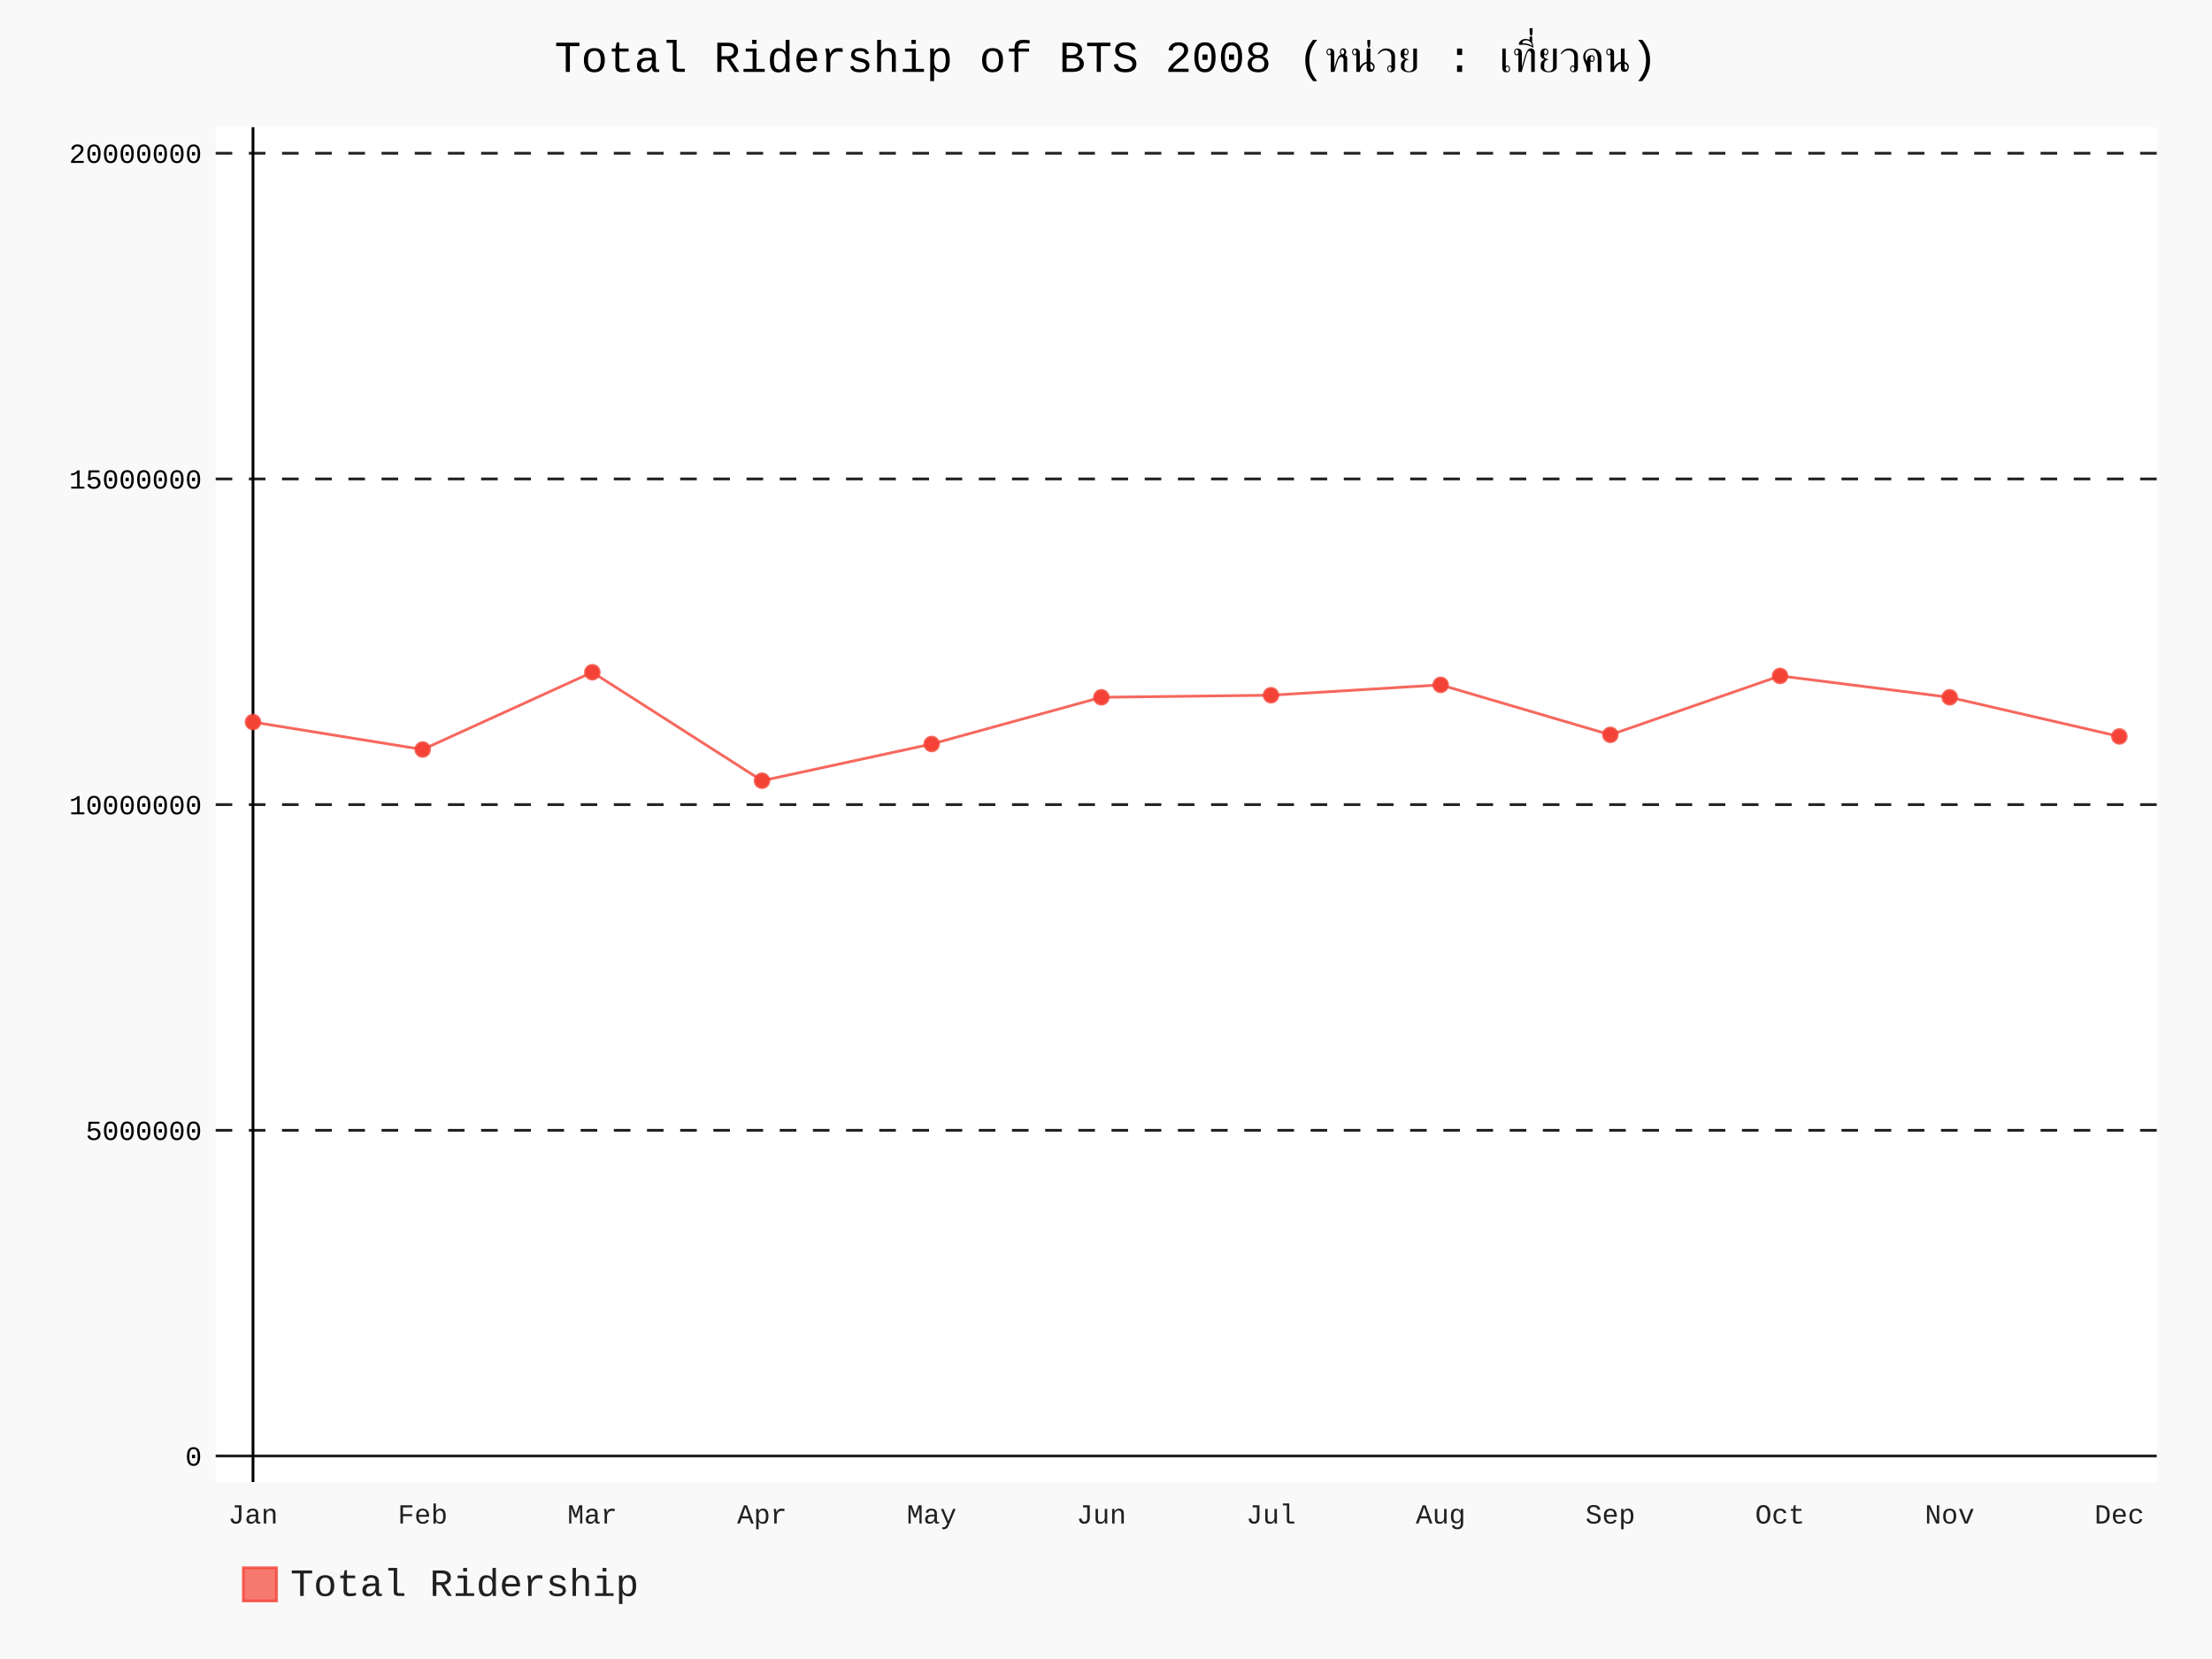
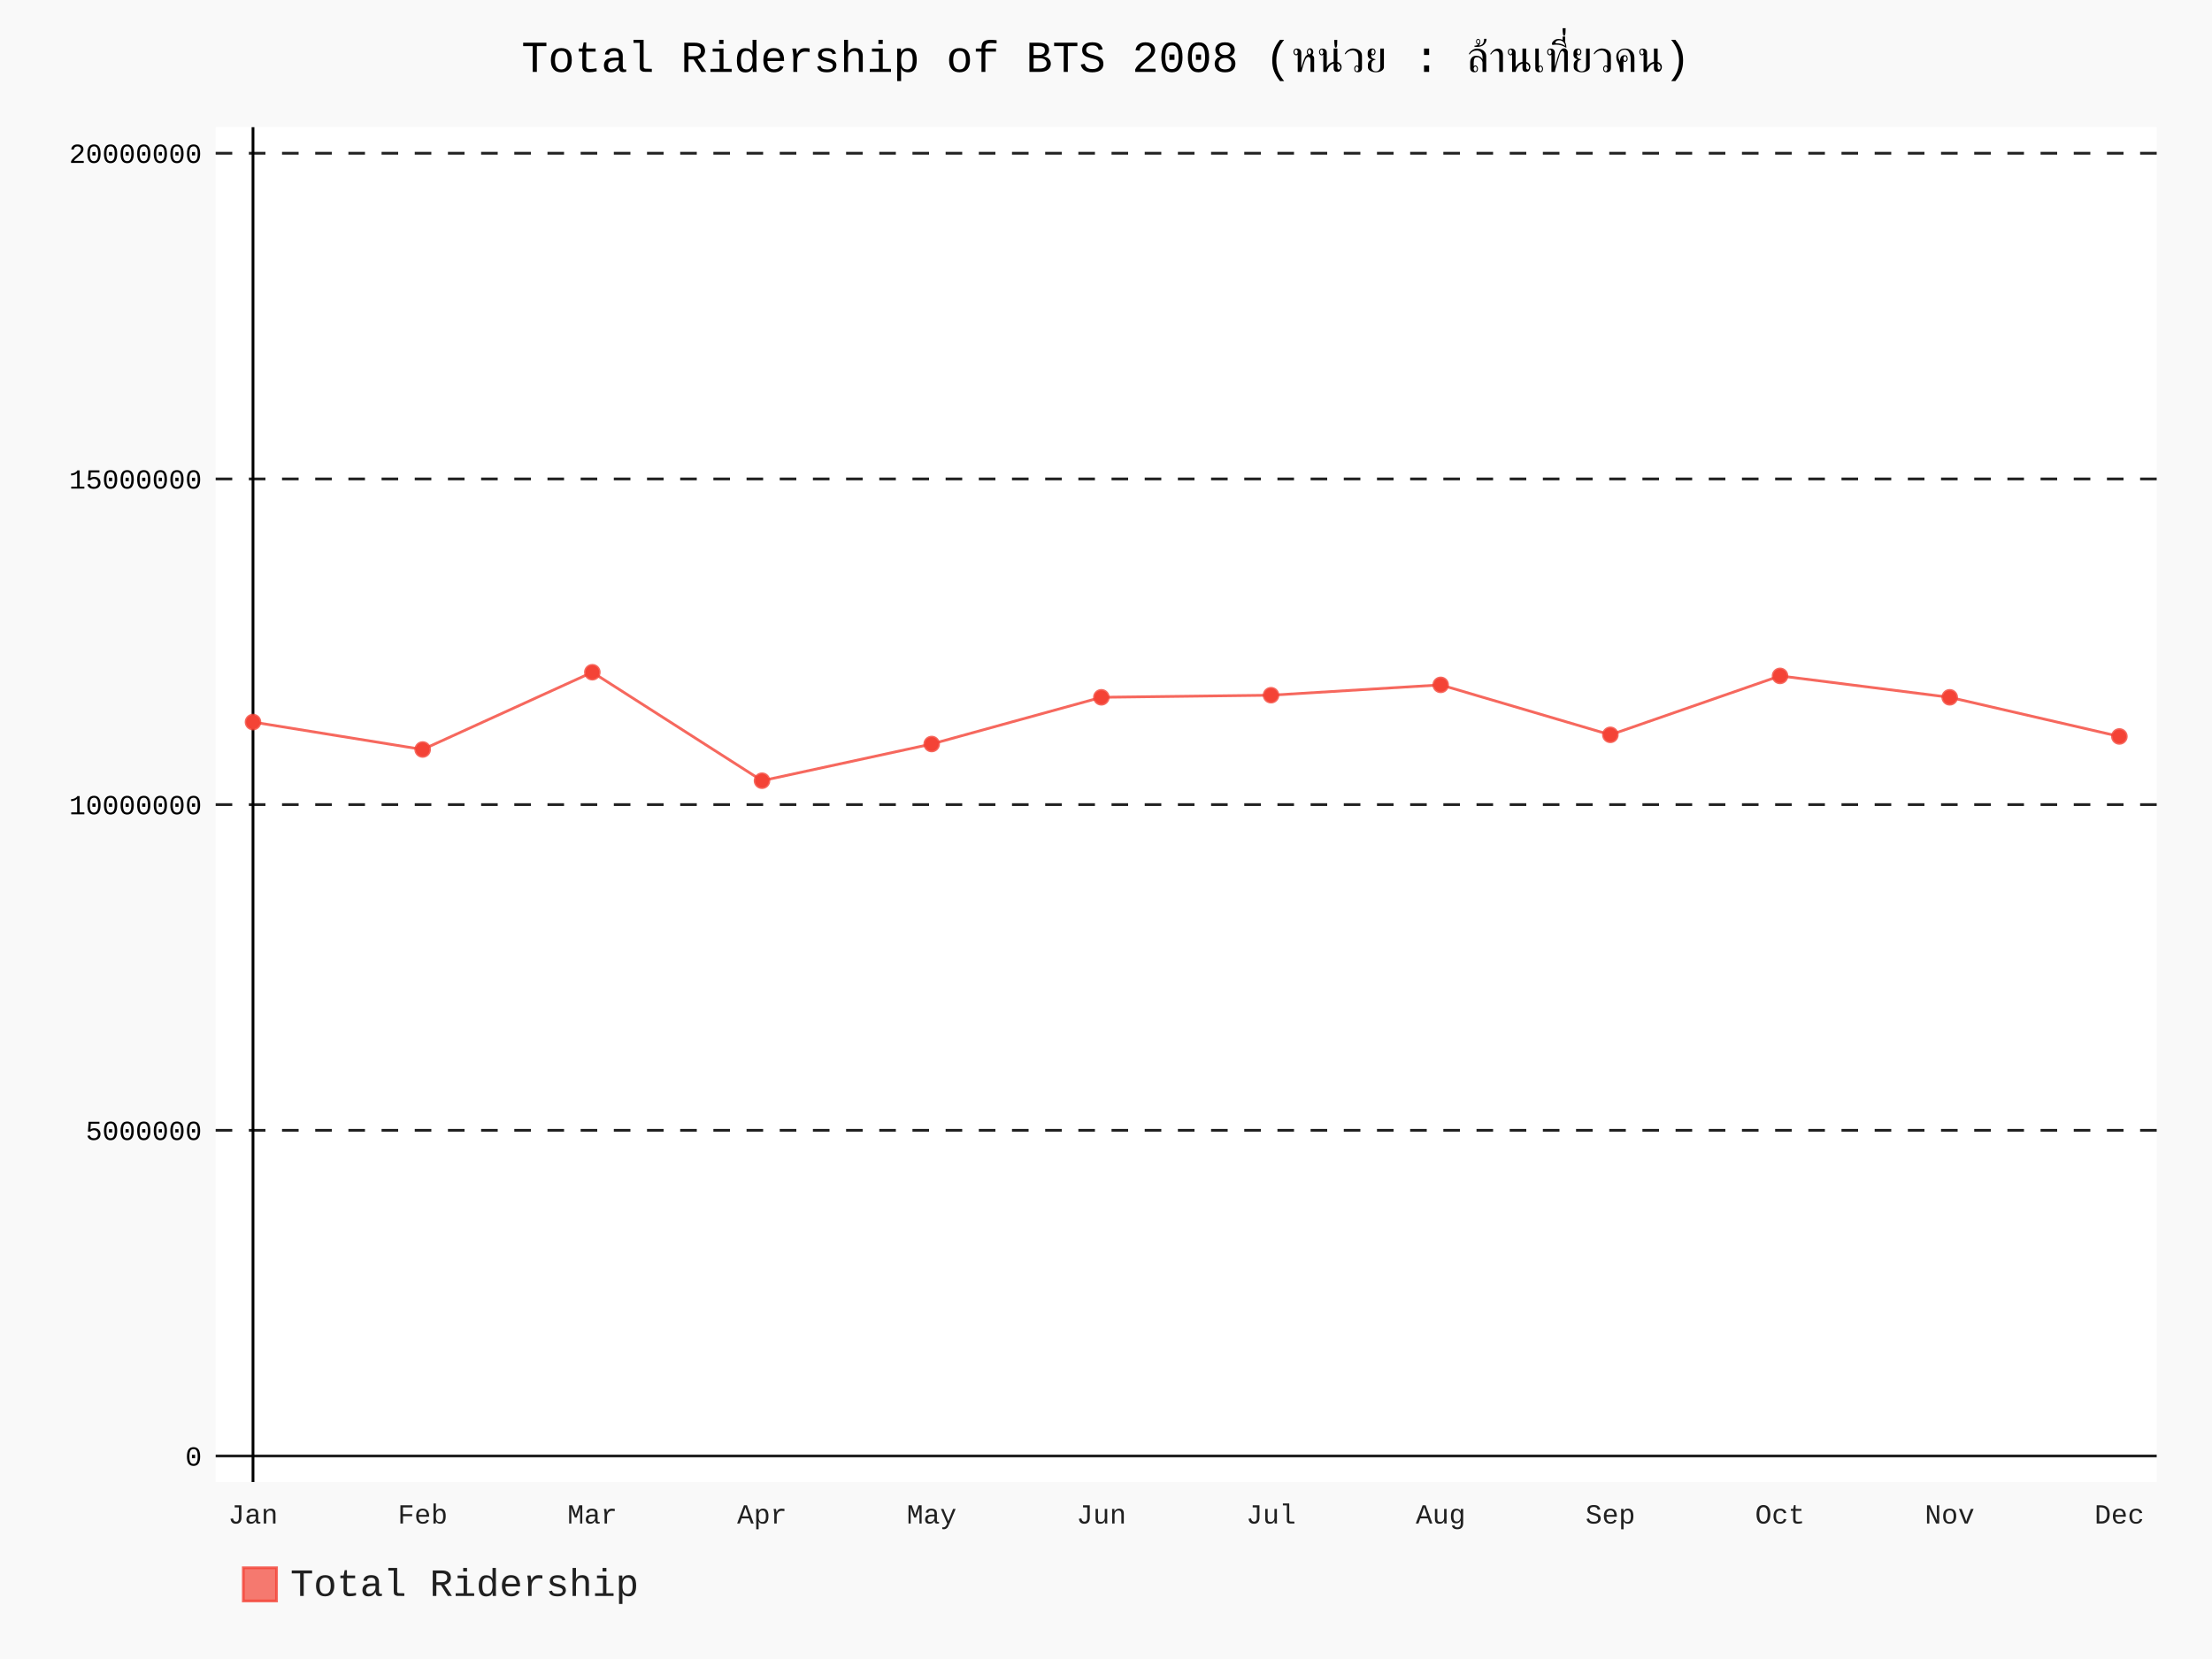
- <svg xmlns="http://www.w3.org/2000/svg" class="pygal-chart" id="chart-d4e4eec6-9a6d-445b-9095-9c051eec470e" viewBox="0 0 800 600">
+ <svg xmlns="http://www.w3.org/2000/svg" class="pygal-chart" id="chart-7e41d486-e58f-4a07-8945-ca072bc6dc7f" viewBox="0 0 800 600">
  <defs>
-     <style type="text/css">#chart-d4e4eec6-9a6d-445b-9095-9c051eec470e{-webkit-user-select:none;-webkit-font-smoothing:antialiased;font-family:Consolas,"Liberation Mono",Menlo,Courier,monospace}#chart-d4e4eec6-9a6d-445b-9095-9c051eec470e .title{font-family:Consolas,"Liberation Mono",Menlo,Courier,monospace;font-size:16px}#chart-d4e4eec6-9a6d-445b-9095-9c051eec470e .legends .legend text{font-family:Consolas,"Liberation Mono",Menlo,Courier,monospace;font-size:14px}#chart-d4e4eec6-9a6d-445b-9095-9c051eec470e .axis text{font-family:Consolas,"Liberation Mono",Menlo,Courier,monospace;font-size:10px}#chart-d4e4eec6-9a6d-445b-9095-9c051eec470e .axis text.major{font-family:Consolas,"Liberation Mono",Menlo,Courier,monospace;font-size:10px}#chart-d4e4eec6-9a6d-445b-9095-9c051eec470e .text-overlay text.value{font-family:Consolas,"Liberation Mono",Menlo,Courier,monospace;font-size:16px}#chart-d4e4eec6-9a6d-445b-9095-9c051eec470e .text-overlay text.label{font-family:Consolas,"Liberation Mono",Menlo,Courier,monospace;font-size:10px}#chart-d4e4eec6-9a6d-445b-9095-9c051eec470e .tooltip{font-family:Consolas,"Liberation Mono",Menlo,Courier,monospace;font-size:14px}#chart-d4e4eec6-9a6d-445b-9095-9c051eec470e text.no_data{font-family:Consolas,"Liberation Mono",Menlo,Courier,monospace;font-size:64px}
- #chart-d4e4eec6-9a6d-445b-9095-9c051eec470e{background-color:rgba(249,249,249,1)}#chart-d4e4eec6-9a6d-445b-9095-9c051eec470e path,#chart-d4e4eec6-9a6d-445b-9095-9c051eec470e line,#chart-d4e4eec6-9a6d-445b-9095-9c051eec470e rect,#chart-d4e4eec6-9a6d-445b-9095-9c051eec470e circle{-webkit-transition:150ms;-moz-transition:150ms;transition:150ms}#chart-d4e4eec6-9a6d-445b-9095-9c051eec470e .graph &gt; .background{fill:rgba(249,249,249,1)}#chart-d4e4eec6-9a6d-445b-9095-9c051eec470e .plot &gt; .background{fill:rgba(255,255,255,1)}#chart-d4e4eec6-9a6d-445b-9095-9c051eec470e .graph{fill:rgba(0,0,0,.87)}#chart-d4e4eec6-9a6d-445b-9095-9c051eec470e text.no_data{fill:rgba(0,0,0,1)}#chart-d4e4eec6-9a6d-445b-9095-9c051eec470e .title{fill:rgba(0,0,0,1)}#chart-d4e4eec6-9a6d-445b-9095-9c051eec470e .legends .legend text{fill:rgba(0,0,0,.87)}#chart-d4e4eec6-9a6d-445b-9095-9c051eec470e .legends .legend:hover text{fill:rgba(0,0,0,1)}#chart-d4e4eec6-9a6d-445b-9095-9c051eec470e .axis .line{stroke:rgba(0,0,0,1)}#chart-d4e4eec6-9a6d-445b-9095-9c051eec470e .axis .guide.line{stroke:rgba(0,0,0,.54)}#chart-d4e4eec6-9a6d-445b-9095-9c051eec470e .axis .major.line{stroke:rgba(0,0,0,.87)}#chart-d4e4eec6-9a6d-445b-9095-9c051eec470e .axis text.major{fill:rgba(0,0,0,1)}#chart-d4e4eec6-9a6d-445b-9095-9c051eec470e .axis.y .guides:hover .guide.line,#chart-d4e4eec6-9a6d-445b-9095-9c051eec470e .line-graph .axis.x .guides:hover .guide.line,#chart-d4e4eec6-9a6d-445b-9095-9c051eec470e .stackedline-graph .axis.x .guides:hover .guide.line,#chart-d4e4eec6-9a6d-445b-9095-9c051eec470e .xy-graph .axis.x .guides:hover .guide.line{stroke:rgba(0,0,0,1)}#chart-d4e4eec6-9a6d-445b-9095-9c051eec470e .axis .guides:hover text{fill:rgba(0,0,0,1)}#chart-d4e4eec6-9a6d-445b-9095-9c051eec470e .reactive{fill-opacity:.7;stroke-opacity:.8}#chart-d4e4eec6-9a6d-445b-9095-9c051eec470e .ci{stroke:rgba(0,0,0,.87)}#chart-d4e4eec6-9a6d-445b-9095-9c051eec470e .reactive.active,#chart-d4e4eec6-9a6d-445b-9095-9c051eec470e .active .reactive{fill-opacity:.8;stroke-opacity:.9;stroke-width:4}#chart-d4e4eec6-9a6d-445b-9095-9c051eec470e .ci .reactive.active{stroke-width:1.5}#chart-d4e4eec6-9a6d-445b-9095-9c051eec470e .series text{fill:rgba(0,0,0,1)}#chart-d4e4eec6-9a6d-445b-9095-9c051eec470e .tooltip rect{fill:rgba(255,255,255,1);stroke:rgba(0,0,0,1);-webkit-transition:opacity 150ms;-moz-transition:opacity 150ms;transition:opacity 150ms}#chart-d4e4eec6-9a6d-445b-9095-9c051eec470e .tooltip .label{fill:rgba(0,0,0,.87)}#chart-d4e4eec6-9a6d-445b-9095-9c051eec470e .tooltip .label{fill:rgba(0,0,0,.87)}#chart-d4e4eec6-9a6d-445b-9095-9c051eec470e .tooltip .legend{font-size:.8em;fill:rgba(0,0,0,.54)}#chart-d4e4eec6-9a6d-445b-9095-9c051eec470e .tooltip .x_label{font-size:.6em;fill:rgba(0,0,0,1)}#chart-d4e4eec6-9a6d-445b-9095-9c051eec470e .tooltip .xlink{font-size:.5em;text-decoration:underline}#chart-d4e4eec6-9a6d-445b-9095-9c051eec470e .tooltip .value{font-size:1.5em}#chart-d4e4eec6-9a6d-445b-9095-9c051eec470e .bound{font-size:.5em}#chart-d4e4eec6-9a6d-445b-9095-9c051eec470e .max-value{font-size:.75em;fill:rgba(0,0,0,.54)}#chart-d4e4eec6-9a6d-445b-9095-9c051eec470e .map-element{fill:rgba(255,255,255,1);stroke:rgba(0,0,0,.54) !important}#chart-d4e4eec6-9a6d-445b-9095-9c051eec470e .map-element .reactive{fill-opacity:inherit;stroke-opacity:inherit}#chart-d4e4eec6-9a6d-445b-9095-9c051eec470e .color-0,#chart-d4e4eec6-9a6d-445b-9095-9c051eec470e .color-0 a:visited{stroke:#F44336;fill:#F44336}#chart-d4e4eec6-9a6d-445b-9095-9c051eec470e .text-overlay .color-0 text{fill:black}
- #chart-d4e4eec6-9a6d-445b-9095-9c051eec470e text.no_data{text-anchor:middle}#chart-d4e4eec6-9a6d-445b-9095-9c051eec470e .guide.line{fill:none}#chart-d4e4eec6-9a6d-445b-9095-9c051eec470e .centered{text-anchor:middle}#chart-d4e4eec6-9a6d-445b-9095-9c051eec470e .title{text-anchor:middle}#chart-d4e4eec6-9a6d-445b-9095-9c051eec470e .legends .legend text{fill-opacity:1}#chart-d4e4eec6-9a6d-445b-9095-9c051eec470e .axis.x text{text-anchor:middle}#chart-d4e4eec6-9a6d-445b-9095-9c051eec470e .axis.x:not(.web) text[transform]{text-anchor:start}#chart-d4e4eec6-9a6d-445b-9095-9c051eec470e .axis.x:not(.web) text[transform].backwards{text-anchor:end}#chart-d4e4eec6-9a6d-445b-9095-9c051eec470e .axis.y text{text-anchor:end}#chart-d4e4eec6-9a6d-445b-9095-9c051eec470e .axis.y text[transform].backwards{text-anchor:start}#chart-d4e4eec6-9a6d-445b-9095-9c051eec470e .axis.y2 text{text-anchor:start}#chart-d4e4eec6-9a6d-445b-9095-9c051eec470e .axis.y2 text[transform].backwards{text-anchor:end}#chart-d4e4eec6-9a6d-445b-9095-9c051eec470e .axis .guide.line{stroke-dasharray:4,4}#chart-d4e4eec6-9a6d-445b-9095-9c051eec470e .axis .major.guide.line{stroke-dasharray:6,6}#chart-d4e4eec6-9a6d-445b-9095-9c051eec470e .horizontal .axis.y .guide.line,#chart-d4e4eec6-9a6d-445b-9095-9c051eec470e .horizontal .axis.y2 .guide.line,#chart-d4e4eec6-9a6d-445b-9095-9c051eec470e .vertical .axis.x .guide.line{opacity:0}#chart-d4e4eec6-9a6d-445b-9095-9c051eec470e .horizontal .axis.always_show .guide.line,#chart-d4e4eec6-9a6d-445b-9095-9c051eec470e .vertical .axis.always_show .guide.line{opacity:1 !important}#chart-d4e4eec6-9a6d-445b-9095-9c051eec470e .axis.y .guides:hover .guide.line,#chart-d4e4eec6-9a6d-445b-9095-9c051eec470e .axis.y2 .guides:hover .guide.line,#chart-d4e4eec6-9a6d-445b-9095-9c051eec470e .axis.x .guides:hover .guide.line{opacity:1}#chart-d4e4eec6-9a6d-445b-9095-9c051eec470e .axis .guides:hover text{opacity:1}#chart-d4e4eec6-9a6d-445b-9095-9c051eec470e .nofill{fill:none}#chart-d4e4eec6-9a6d-445b-9095-9c051eec470e .subtle-fill{fill-opacity:.2}#chart-d4e4eec6-9a6d-445b-9095-9c051eec470e .dot{stroke-width:1px;fill-opacity:1}#chart-d4e4eec6-9a6d-445b-9095-9c051eec470e .dot.active{stroke-width:5px}#chart-d4e4eec6-9a6d-445b-9095-9c051eec470e .dot.negative{fill:transparent}#chart-d4e4eec6-9a6d-445b-9095-9c051eec470e text,#chart-d4e4eec6-9a6d-445b-9095-9c051eec470e tspan{stroke:none !important}#chart-d4e4eec6-9a6d-445b-9095-9c051eec470e .series text.active{opacity:1}#chart-d4e4eec6-9a6d-445b-9095-9c051eec470e .tooltip rect{fill-opacity:.95;stroke-width:.5}#chart-d4e4eec6-9a6d-445b-9095-9c051eec470e .tooltip text{fill-opacity:1}#chart-d4e4eec6-9a6d-445b-9095-9c051eec470e .showable{visibility:hidden}#chart-d4e4eec6-9a6d-445b-9095-9c051eec470e .showable.shown{visibility:visible}#chart-d4e4eec6-9a6d-445b-9095-9c051eec470e .gauge-background{fill:rgba(229,229,229,1);stroke:none}#chart-d4e4eec6-9a6d-445b-9095-9c051eec470e .bg-lines{stroke:rgba(249,249,249,1);stroke-width:2px}</style>
+     <style type="text/css">#chart-7e41d486-e58f-4a07-8945-ca072bc6dc7f{-webkit-user-select:none;-webkit-font-smoothing:antialiased;font-family:Consolas,"Liberation Mono",Menlo,Courier,monospace}#chart-7e41d486-e58f-4a07-8945-ca072bc6dc7f .title{font-family:Consolas,"Liberation Mono",Menlo,Courier,monospace;font-size:16px}#chart-7e41d486-e58f-4a07-8945-ca072bc6dc7f .legends .legend text{font-family:Consolas,"Liberation Mono",Menlo,Courier,monospace;font-size:14px}#chart-7e41d486-e58f-4a07-8945-ca072bc6dc7f .axis text{font-family:Consolas,"Liberation Mono",Menlo,Courier,monospace;font-size:10px}#chart-7e41d486-e58f-4a07-8945-ca072bc6dc7f .axis text.major{font-family:Consolas,"Liberation Mono",Menlo,Courier,monospace;font-size:10px}#chart-7e41d486-e58f-4a07-8945-ca072bc6dc7f .text-overlay text.value{font-family:Consolas,"Liberation Mono",Menlo,Courier,monospace;font-size:16px}#chart-7e41d486-e58f-4a07-8945-ca072bc6dc7f .text-overlay text.label{font-family:Consolas,"Liberation Mono",Menlo,Courier,monospace;font-size:10px}#chart-7e41d486-e58f-4a07-8945-ca072bc6dc7f .tooltip{font-family:Consolas,"Liberation Mono",Menlo,Courier,monospace;font-size:14px}#chart-7e41d486-e58f-4a07-8945-ca072bc6dc7f text.no_data{font-family:Consolas,"Liberation Mono",Menlo,Courier,monospace;font-size:64px}
+ #chart-7e41d486-e58f-4a07-8945-ca072bc6dc7f{background-color:rgba(249,249,249,1)}#chart-7e41d486-e58f-4a07-8945-ca072bc6dc7f path,#chart-7e41d486-e58f-4a07-8945-ca072bc6dc7f line,#chart-7e41d486-e58f-4a07-8945-ca072bc6dc7f rect,#chart-7e41d486-e58f-4a07-8945-ca072bc6dc7f circle{-webkit-transition:150ms;-moz-transition:150ms;transition:150ms}#chart-7e41d486-e58f-4a07-8945-ca072bc6dc7f .graph &gt; .background{fill:rgba(249,249,249,1)}#chart-7e41d486-e58f-4a07-8945-ca072bc6dc7f .plot &gt; .background{fill:rgba(255,255,255,1)}#chart-7e41d486-e58f-4a07-8945-ca072bc6dc7f .graph{fill:rgba(0,0,0,.87)}#chart-7e41d486-e58f-4a07-8945-ca072bc6dc7f text.no_data{fill:rgba(0,0,0,1)}#chart-7e41d486-e58f-4a07-8945-ca072bc6dc7f .title{fill:rgba(0,0,0,1)}#chart-7e41d486-e58f-4a07-8945-ca072bc6dc7f .legends .legend text{fill:rgba(0,0,0,.87)}#chart-7e41d486-e58f-4a07-8945-ca072bc6dc7f .legends .legend:hover text{fill:rgba(0,0,0,1)}#chart-7e41d486-e58f-4a07-8945-ca072bc6dc7f .axis .line{stroke:rgba(0,0,0,1)}#chart-7e41d486-e58f-4a07-8945-ca072bc6dc7f .axis .guide.line{stroke:rgba(0,0,0,.54)}#chart-7e41d486-e58f-4a07-8945-ca072bc6dc7f .axis .major.line{stroke:rgba(0,0,0,.87)}#chart-7e41d486-e58f-4a07-8945-ca072bc6dc7f .axis text.major{fill:rgba(0,0,0,1)}#chart-7e41d486-e58f-4a07-8945-ca072bc6dc7f .axis.y .guides:hover .guide.line,#chart-7e41d486-e58f-4a07-8945-ca072bc6dc7f .line-graph .axis.x .guides:hover .guide.line,#chart-7e41d486-e58f-4a07-8945-ca072bc6dc7f .stackedline-graph .axis.x .guides:hover .guide.line,#chart-7e41d486-e58f-4a07-8945-ca072bc6dc7f .xy-graph .axis.x .guides:hover .guide.line{stroke:rgba(0,0,0,1)}#chart-7e41d486-e58f-4a07-8945-ca072bc6dc7f .axis .guides:hover text{fill:rgba(0,0,0,1)}#chart-7e41d486-e58f-4a07-8945-ca072bc6dc7f .reactive{fill-opacity:.7;stroke-opacity:.8}#chart-7e41d486-e58f-4a07-8945-ca072bc6dc7f .ci{stroke:rgba(0,0,0,.87)}#chart-7e41d486-e58f-4a07-8945-ca072bc6dc7f .reactive.active,#chart-7e41d486-e58f-4a07-8945-ca072bc6dc7f .active .reactive{fill-opacity:.8;stroke-opacity:.9;stroke-width:4}#chart-7e41d486-e58f-4a07-8945-ca072bc6dc7f .ci .reactive.active{stroke-width:1.5}#chart-7e41d486-e58f-4a07-8945-ca072bc6dc7f .series text{fill:rgba(0,0,0,1)}#chart-7e41d486-e58f-4a07-8945-ca072bc6dc7f .tooltip rect{fill:rgba(255,255,255,1);stroke:rgba(0,0,0,1);-webkit-transition:opacity 150ms;-moz-transition:opacity 150ms;transition:opacity 150ms}#chart-7e41d486-e58f-4a07-8945-ca072bc6dc7f .tooltip .label{fill:rgba(0,0,0,.87)}#chart-7e41d486-e58f-4a07-8945-ca072bc6dc7f .tooltip .label{fill:rgba(0,0,0,.87)}#chart-7e41d486-e58f-4a07-8945-ca072bc6dc7f .tooltip .legend{font-size:.8em;fill:rgba(0,0,0,.54)}#chart-7e41d486-e58f-4a07-8945-ca072bc6dc7f .tooltip .x_label{font-size:.6em;fill:rgba(0,0,0,1)}#chart-7e41d486-e58f-4a07-8945-ca072bc6dc7f .tooltip .xlink{font-size:.5em;text-decoration:underline}#chart-7e41d486-e58f-4a07-8945-ca072bc6dc7f .tooltip .value{font-size:1.5em}#chart-7e41d486-e58f-4a07-8945-ca072bc6dc7f .bound{font-size:.5em}#chart-7e41d486-e58f-4a07-8945-ca072bc6dc7f .max-value{font-size:.75em;fill:rgba(0,0,0,.54)}#chart-7e41d486-e58f-4a07-8945-ca072bc6dc7f .map-element{fill:rgba(255,255,255,1);stroke:rgba(0,0,0,.54) !important}#chart-7e41d486-e58f-4a07-8945-ca072bc6dc7f .map-element .reactive{fill-opacity:inherit;stroke-opacity:inherit}#chart-7e41d486-e58f-4a07-8945-ca072bc6dc7f .color-0,#chart-7e41d486-e58f-4a07-8945-ca072bc6dc7f .color-0 a:visited{stroke:#F44336;fill:#F44336}#chart-7e41d486-e58f-4a07-8945-ca072bc6dc7f .text-overlay .color-0 text{fill:black}
+ #chart-7e41d486-e58f-4a07-8945-ca072bc6dc7f text.no_data{text-anchor:middle}#chart-7e41d486-e58f-4a07-8945-ca072bc6dc7f .guide.line{fill:none}#chart-7e41d486-e58f-4a07-8945-ca072bc6dc7f .centered{text-anchor:middle}#chart-7e41d486-e58f-4a07-8945-ca072bc6dc7f .title{text-anchor:middle}#chart-7e41d486-e58f-4a07-8945-ca072bc6dc7f .legends .legend text{fill-opacity:1}#chart-7e41d486-e58f-4a07-8945-ca072bc6dc7f .axis.x text{text-anchor:middle}#chart-7e41d486-e58f-4a07-8945-ca072bc6dc7f .axis.x:not(.web) text[transform]{text-anchor:start}#chart-7e41d486-e58f-4a07-8945-ca072bc6dc7f .axis.x:not(.web) text[transform].backwards{text-anchor:end}#chart-7e41d486-e58f-4a07-8945-ca072bc6dc7f .axis.y text{text-anchor:end}#chart-7e41d486-e58f-4a07-8945-ca072bc6dc7f .axis.y text[transform].backwards{text-anchor:start}#chart-7e41d486-e58f-4a07-8945-ca072bc6dc7f .axis.y2 text{text-anchor:start}#chart-7e41d486-e58f-4a07-8945-ca072bc6dc7f .axis.y2 text[transform].backwards{text-anchor:end}#chart-7e41d486-e58f-4a07-8945-ca072bc6dc7f .axis .guide.line{stroke-dasharray:4,4}#chart-7e41d486-e58f-4a07-8945-ca072bc6dc7f .axis .major.guide.line{stroke-dasharray:6,6}#chart-7e41d486-e58f-4a07-8945-ca072bc6dc7f .horizontal .axis.y .guide.line,#chart-7e41d486-e58f-4a07-8945-ca072bc6dc7f .horizontal .axis.y2 .guide.line,#chart-7e41d486-e58f-4a07-8945-ca072bc6dc7f .vertical .axis.x .guide.line{opacity:0}#chart-7e41d486-e58f-4a07-8945-ca072bc6dc7f .horizontal .axis.always_show .guide.line,#chart-7e41d486-e58f-4a07-8945-ca072bc6dc7f .vertical .axis.always_show .guide.line{opacity:1 !important}#chart-7e41d486-e58f-4a07-8945-ca072bc6dc7f .axis.y .guides:hover .guide.line,#chart-7e41d486-e58f-4a07-8945-ca072bc6dc7f .axis.y2 .guides:hover .guide.line,#chart-7e41d486-e58f-4a07-8945-ca072bc6dc7f .axis.x .guides:hover .guide.line{opacity:1}#chart-7e41d486-e58f-4a07-8945-ca072bc6dc7f .axis .guides:hover text{opacity:1}#chart-7e41d486-e58f-4a07-8945-ca072bc6dc7f .nofill{fill:none}#chart-7e41d486-e58f-4a07-8945-ca072bc6dc7f .subtle-fill{fill-opacity:.2}#chart-7e41d486-e58f-4a07-8945-ca072bc6dc7f .dot{stroke-width:1px;fill-opacity:1}#chart-7e41d486-e58f-4a07-8945-ca072bc6dc7f .dot.active{stroke-width:5px}#chart-7e41d486-e58f-4a07-8945-ca072bc6dc7f .dot.negative{fill:transparent}#chart-7e41d486-e58f-4a07-8945-ca072bc6dc7f text,#chart-7e41d486-e58f-4a07-8945-ca072bc6dc7f tspan{stroke:none !important}#chart-7e41d486-e58f-4a07-8945-ca072bc6dc7f .series text.active{opacity:1}#chart-7e41d486-e58f-4a07-8945-ca072bc6dc7f .tooltip rect{fill-opacity:.95;stroke-width:.5}#chart-7e41d486-e58f-4a07-8945-ca072bc6dc7f .tooltip text{fill-opacity:1}#chart-7e41d486-e58f-4a07-8945-ca072bc6dc7f .showable{visibility:hidden}#chart-7e41d486-e58f-4a07-8945-ca072bc6dc7f .showable.shown{visibility:visible}#chart-7e41d486-e58f-4a07-8945-ca072bc6dc7f .gauge-background{fill:rgba(229,229,229,1);stroke:none}#chart-7e41d486-e58f-4a07-8945-ca072bc6dc7f .bg-lines{stroke:rgba(249,249,249,1);stroke-width:2px}</style>
  </defs>
  <g class="graph line-graph vertical">
    <rect class="background" height="600" width="800" x="0" y="0" />
    <g class="plot" transform="translate(78, 46)">
      <rect class="background" height="490.0" width="702.0" x="0" y="0" />
      <g class="axis y always_show">
        <g class="guides">
          <path class="axis major line" d="M0 480.577 h702" />
          <text class="major" x="-5" y="484.077">0</text>
        </g>
        <g class="guides">
          <path class="major guide line" d="M0 362.788 h702" />
          <text class="major" x="-5" y="366.288">5000000</text>
        </g>
        <g class="guides">
          <path class="major guide line" d="M0 245 h702" />
          <text class="major" x="-5" y="248.5">10000000</text>
        </g>
        <g class="guides">
          <path class="major guide line" d="M0 127.212 h702" />
          <text class="major" x="-5" y="130.712">15000000</text>
        </g>
        <g class="guides">
          <path class="major guide line" d="M0 9.423 h702" />
          <text class="major" x="-5" y="12.923">20000000</text>
        </g>
      </g>
      <g class="axis x">
        <g class="guides">
          <path class="line" d="M13.5 0 v490" />
          <text class="" x="13.5" y="505.0">Jan</text>
        </g>
        <g class="guides">
          <path class="guide line" d="M74.864 0 v490" />
          <text class="" x="74.864" y="505.0">Feb</text>
        </g>
        <g class="guides">
          <path class="guide line" d="M136.227 0 v490" />
          <text class="" x="136.227" y="505.0">Mar</text>
        </g>
        <g class="guides">
          <path class="guide line" d="M197.591 0 v490" />
          <text class="" x="197.591" y="505.0">Apr</text>
        </g>
        <g class="guides">
          <path class="guide line" d="M258.955 0 v490" />
          <text class="" x="258.955" y="505.0">May</text>
        </g>
        <g class="guides">
          <path class="guide line" d="M320.318 0 v490" />
          <text class="" x="320.318" y="505.0">Jun</text>
        </g>
        <g class="guides">
          <path class="guide line" d="M381.682 0 v490" />
          <text class="" x="381.682" y="505.0">Jul</text>
        </g>
        <g class="guides">
          <path class="guide line" d="M443.045 0 v490" />
          <text class="" x="443.045" y="505.0">Aug</text>
        </g>
        <g class="guides">
          <path class="guide line" d="M504.409 0 v490" />
          <text class="" x="504.409" y="505.0">Sep</text>
        </g>
        <g class="guides">
          <path class="guide line" d="M565.773 0 v490" />
          <text class="" x="565.773" y="505.0">Oct</text>
        </g>
        <g class="guides">
          <path class="guide line" d="M627.136 0 v490" />
          <text class="" x="627.136" y="505.0">Nov</text>
        </g>
        <g class="guides">
          <path class="guide line" d="M688.5 0 v490" />
          <text class="" x="688.5" y="505.0">Dec</text>
        </g>
      </g>
      <g class="series serie-0 color-0">
        <path class="line reactive nofill" d="M13.5 215.144 L74.864 225.067 136.227 197.122 197.591 236.36 258.955 223.083 320.318 206.186 381.682 205.433 443.045 201.694 504.409 219.762 565.773 198.446 627.136 206.19 688.5 220.346" />
      </g>
    </g>
    <g class="titles">
-       <text class="title plot_title" x="400.0" y="26">Total Ridership of BTS 2008 (หน่วย : เที่ยวคน)</text>
+       <text class="title plot_title" x="400.0" y="26">Total Ridership of BTS 2008 (หน่วย : ล้านเที่ยวคน)</text>
    </g>
    <g class="plot overlay" transform="translate(78, 46)">
      <g class="series serie-0 color-0">
        <g class="dots">
          <circle class="dot reactive tooltip-trigger" cx="13.5" cy="215.144" r="2.5" />
        </g>
        <g class="dots">
          <circle class="dot reactive tooltip-trigger" cx="74.864" cy="225.067" r="2.5" />
        </g>
        <g class="dots">
          <circle class="dot reactive tooltip-trigger" cx="136.227" cy="197.122" r="2.5" />
        </g>
        <g class="dots">
          <circle class="dot reactive tooltip-trigger" cx="197.591" cy="236.36" r="2.5" />
        </g>
        <g class="dots">
          <circle class="dot reactive tooltip-trigger" cx="258.955" cy="223.083" r="2.5" />
        </g>
        <g class="dots">
          <circle class="dot reactive tooltip-trigger" cx="320.318" cy="206.186" r="2.5" />
        </g>
        <g class="dots">
          <circle class="dot reactive tooltip-trigger" cx="381.682" cy="205.433" r="2.5" />
        </g>
        <g class="dots">
          <circle class="dot reactive tooltip-trigger" cx="443.045" cy="201.694" r="2.5" />
        </g>
        <g class="dots">
          <circle class="dot reactive tooltip-trigger" cx="504.409" cy="219.762" r="2.5" />
        </g>
        <g class="dots">
          <circle class="dot reactive tooltip-trigger" cx="565.773" cy="198.446" r="2.5" />
        </g>
        <g class="dots">
          <circle class="dot reactive tooltip-trigger" cx="627.136" cy="206.19" r="2.5" />
        </g>
        <g class="dots">
          <circle class="dot reactive tooltip-trigger" cx="688.5" cy="220.346" r="2.5" />
        </g>
      </g>
    </g>
    <g class="plot text-overlay" transform="translate(78, 46)">
      <g class="series serie-0 color-0" />
    </g>
    <g class="plot tooltip-overlay" transform="translate(78, 46)">
      <g class="tooltip" style="opacity: 0" transform="translate(0 0)">
        <rect class="tooltip-box" height="0" rx="0" ry="0" width="0" />
        <g class="text" />
      </g>
    </g>
    <g class="legends" transform="translate(88, 566)">
      <g class="legend reactive activate-serie" id="activate-serie-0">
        <rect class="color-0 reactive" height="12" width="12" x="0.0" y="1.0" />
        <text x="17.0" y="11.2">Total Ridership</text>
      </g>
    </g>
  </g>
</svg>
